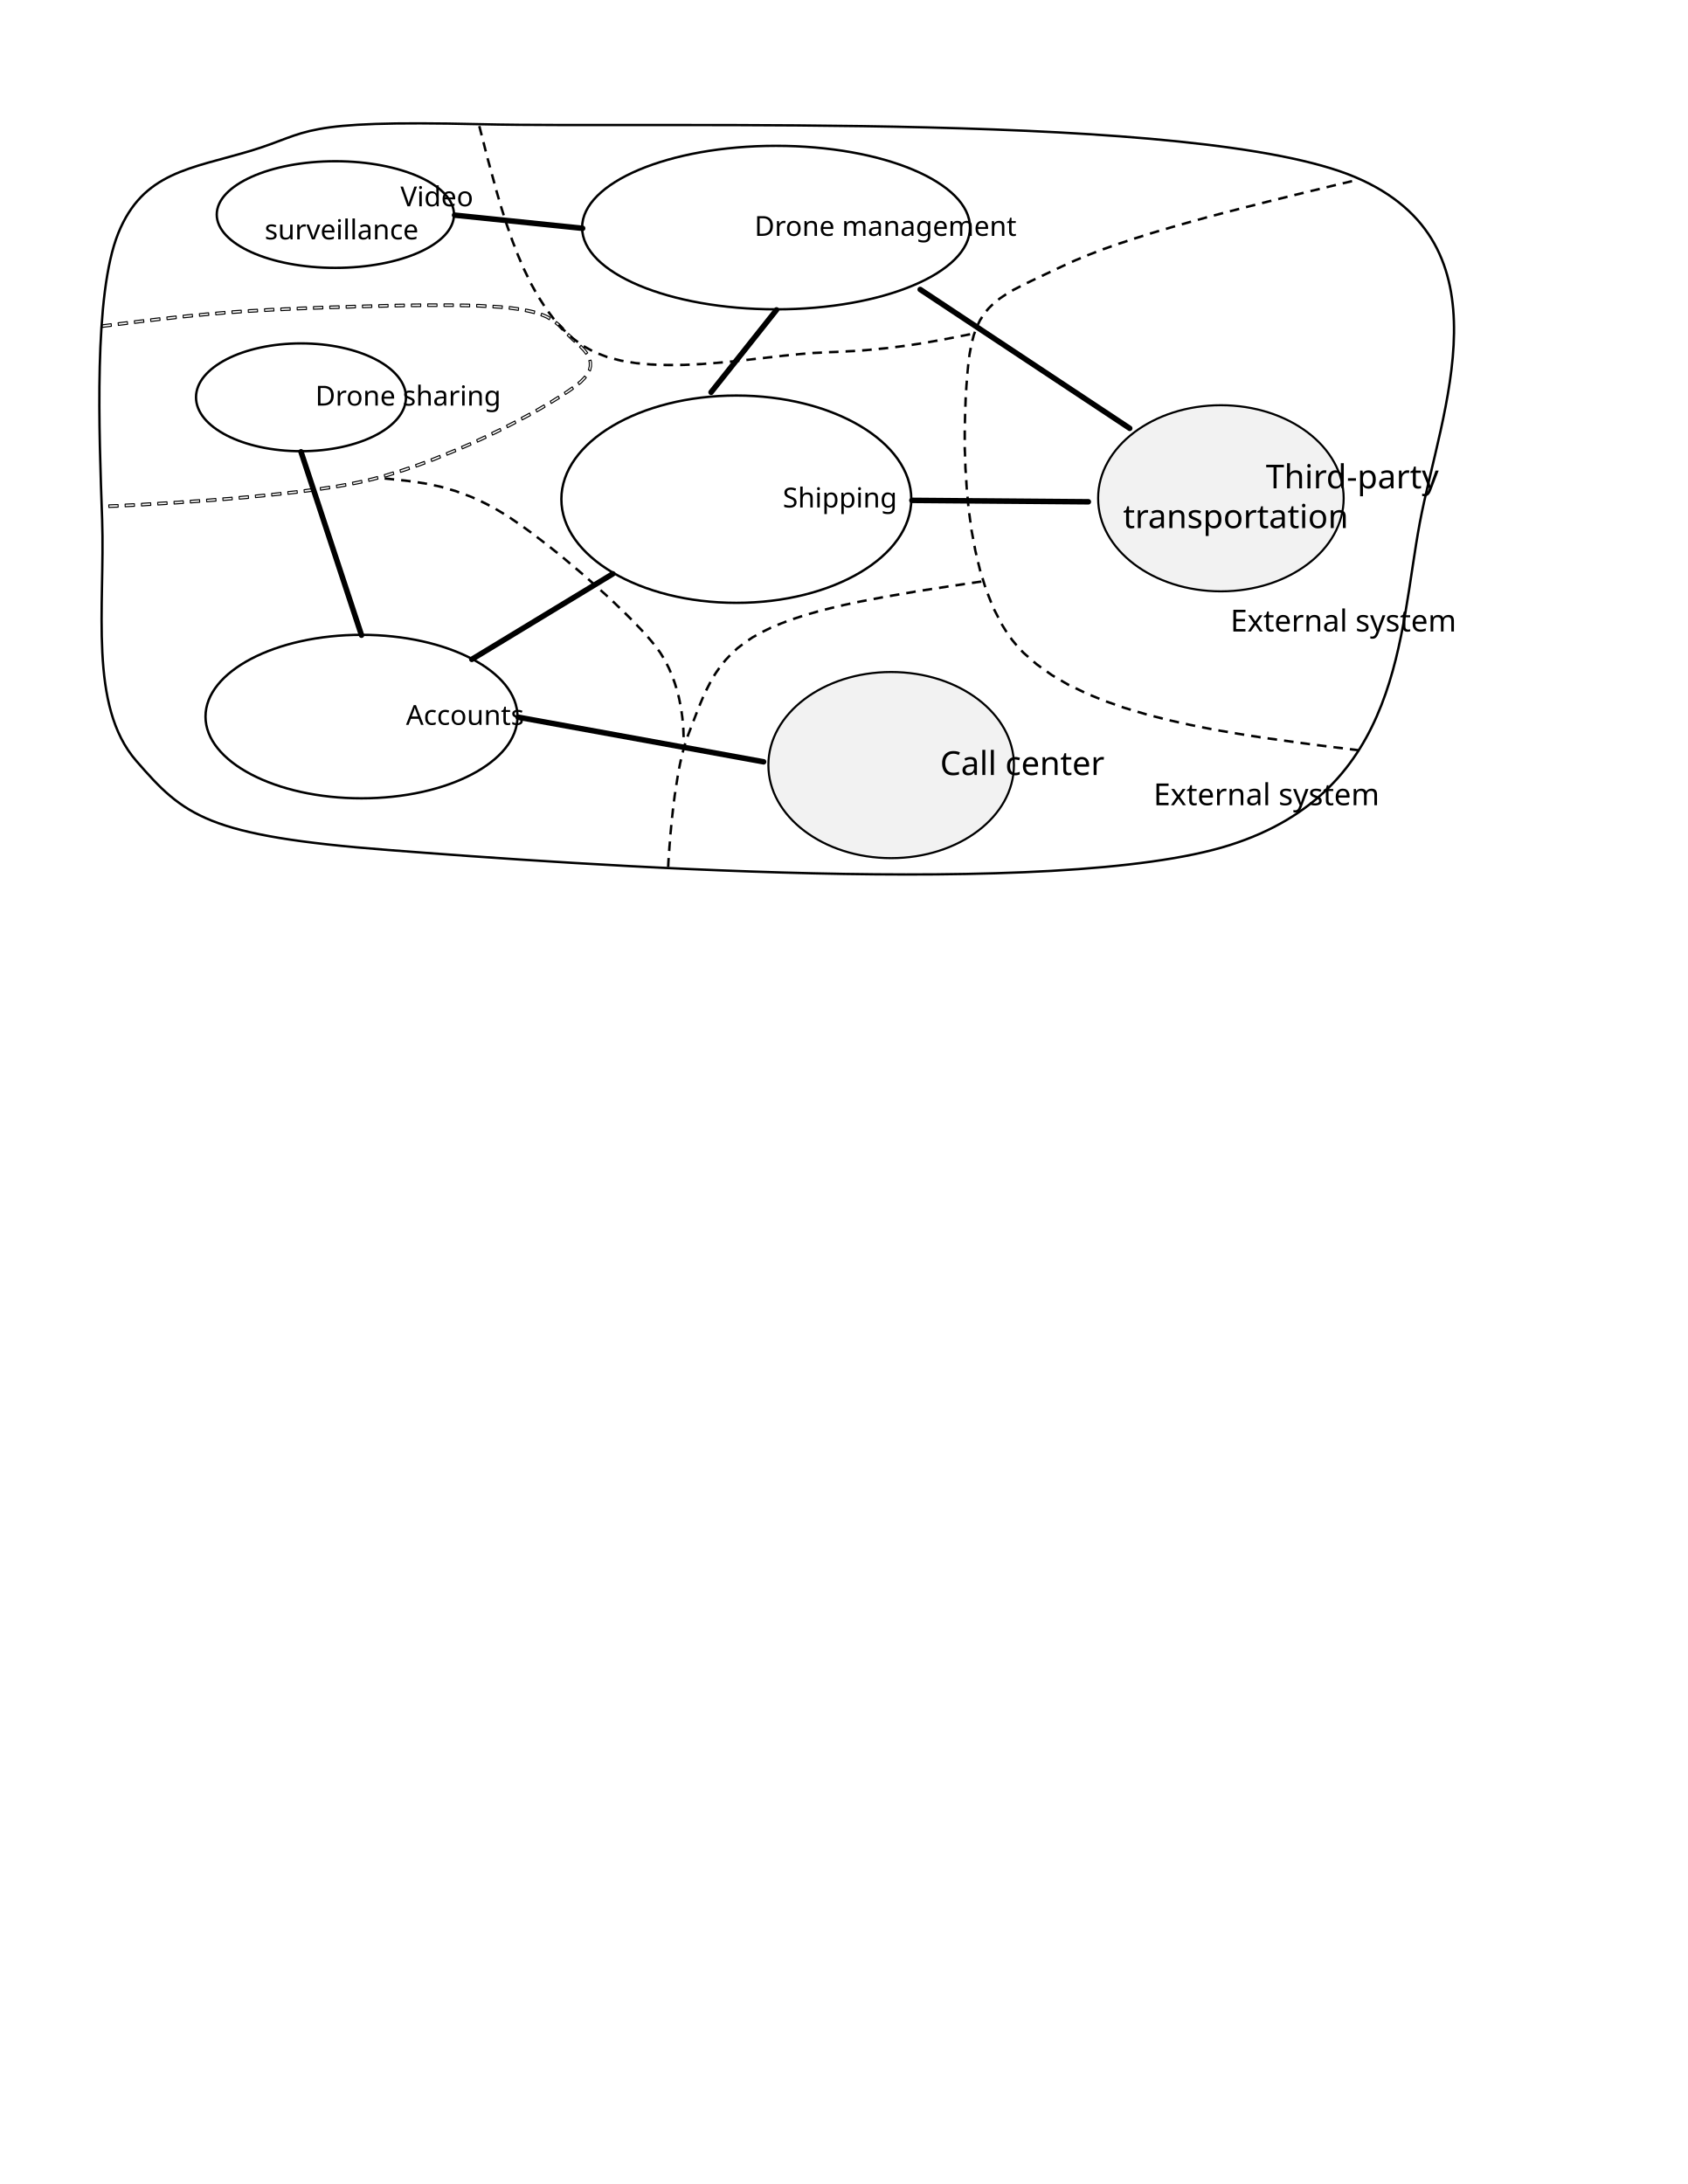
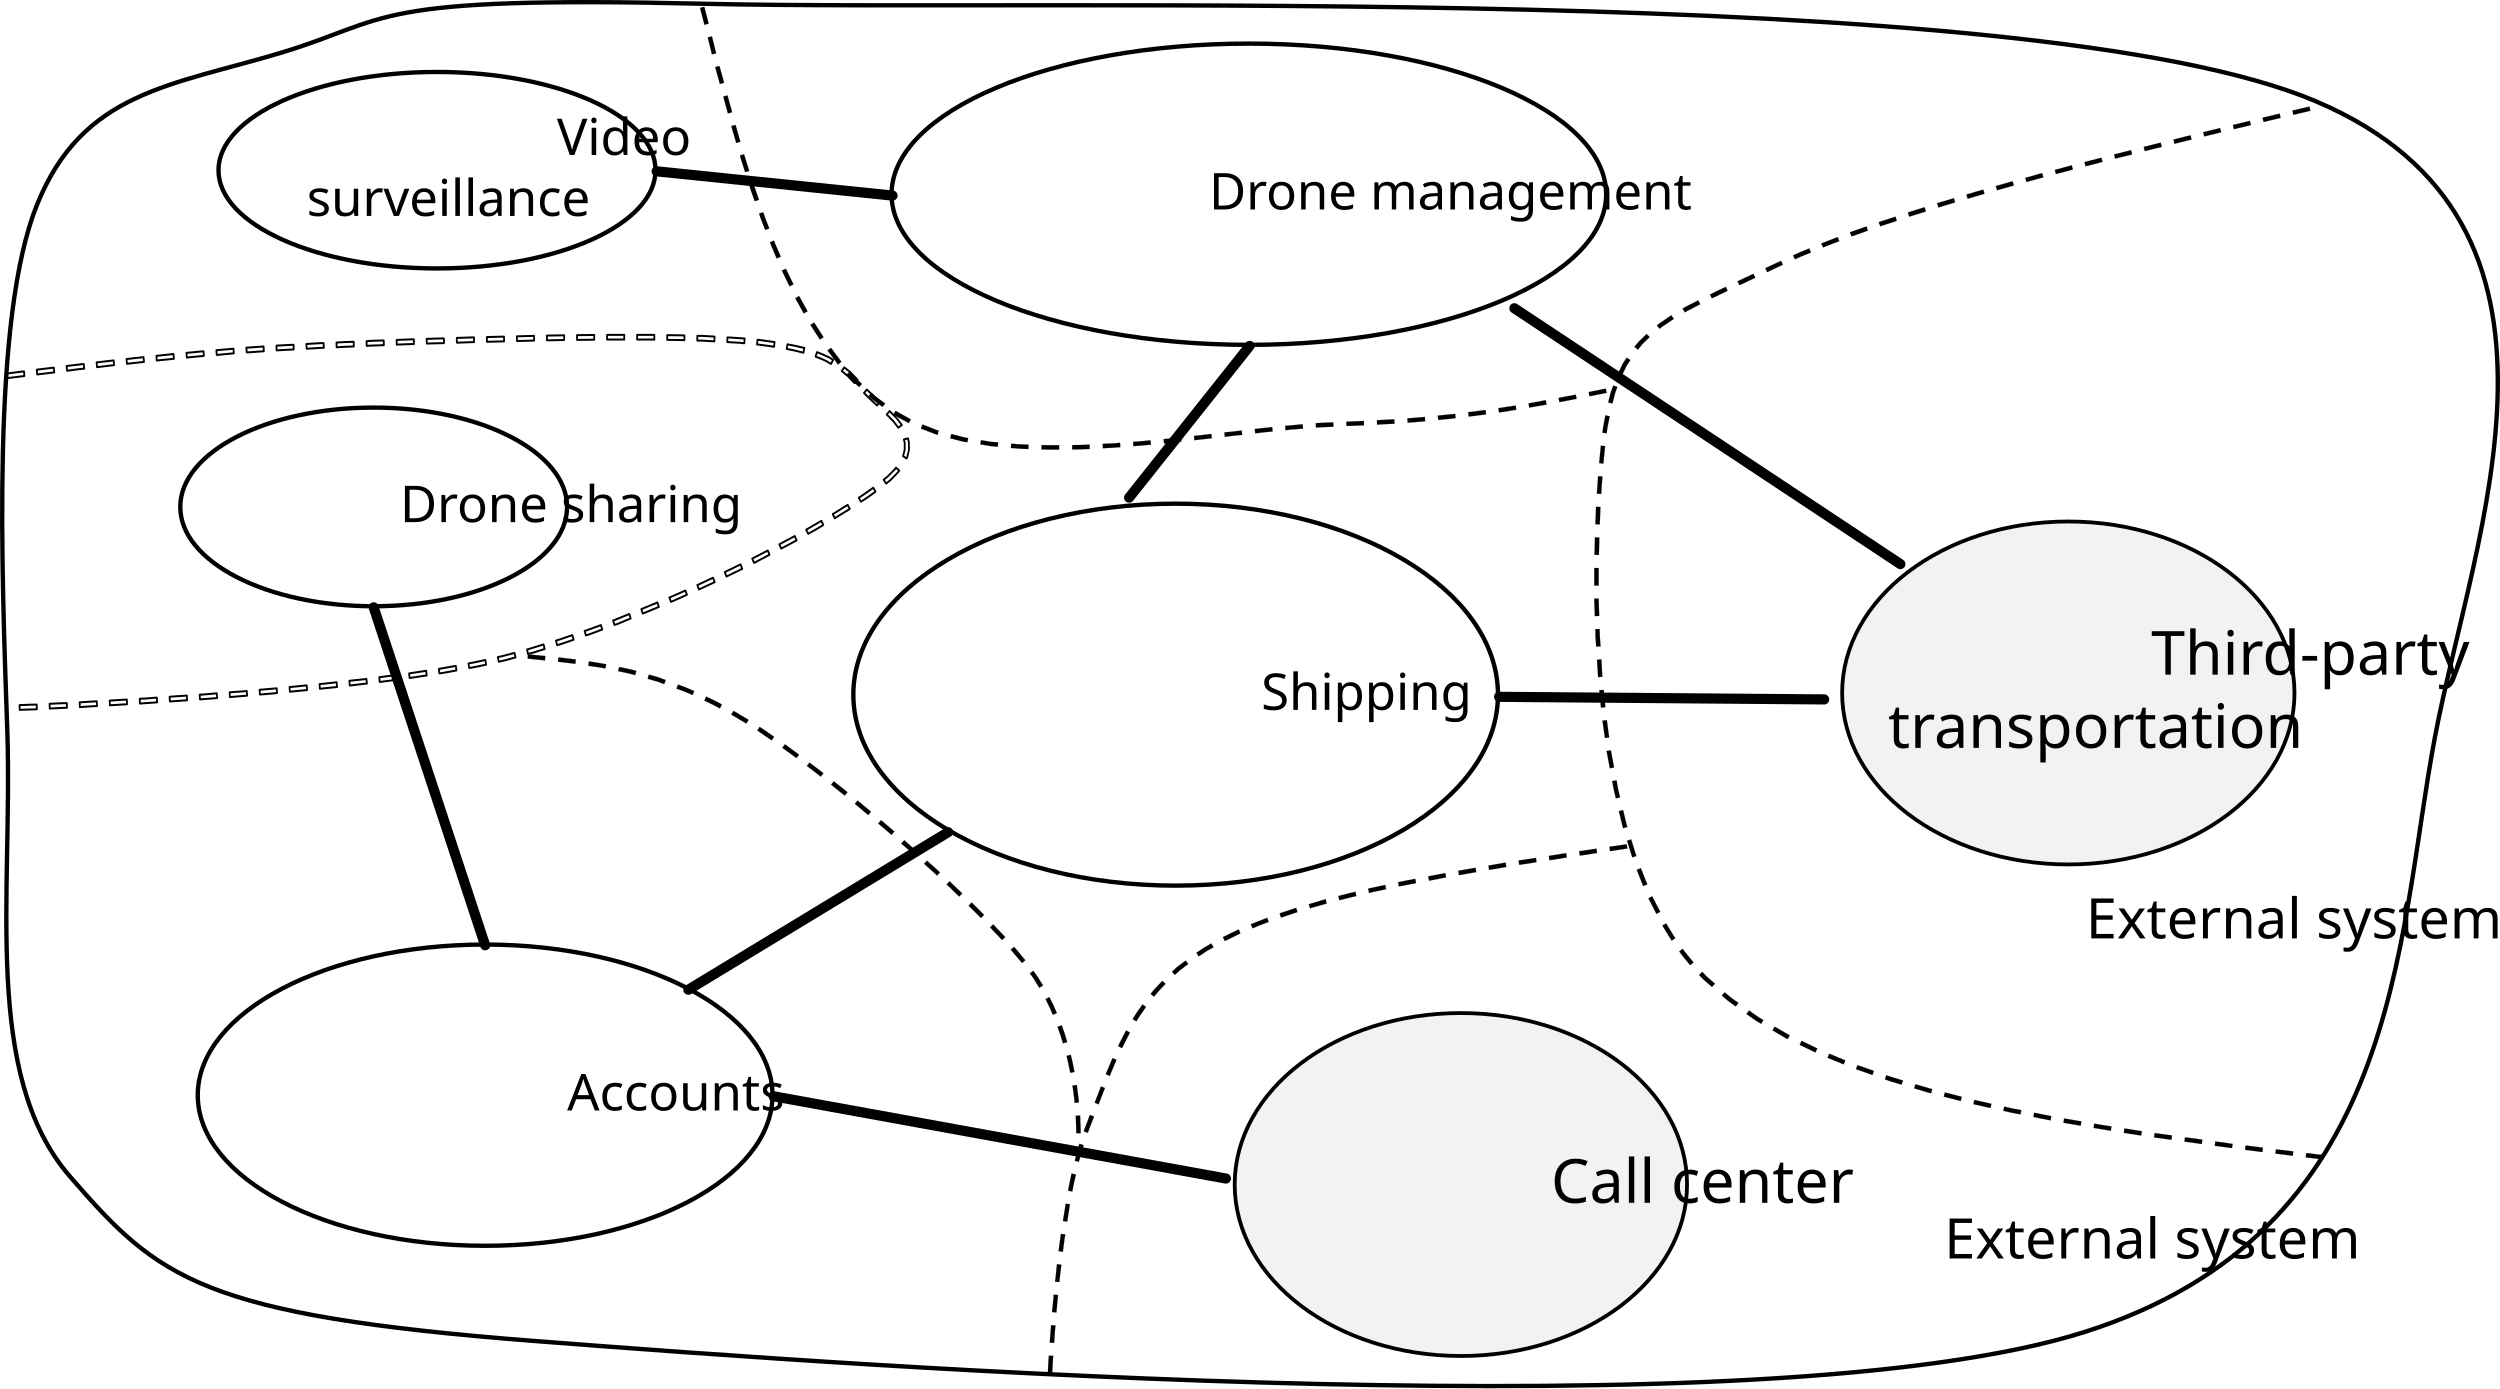
- <svg xmlns="http://www.w3.org/2000/svg" xmlns:ns1="http://schemas.microsoft.com/visio/2003/SVGExtensions/" width="8.5in" height="11in" viewBox="0 0 612 792" xml:space="preserve" color-interpolation-filters="sRGB" class="st10" version="1.1" id="svg219">
+ <svg xmlns="http://www.w3.org/2000/svg" xmlns:ns1="http://schemas.microsoft.com/visio/2003/SVGExtensions/" width="6.834in" height="3.795in" viewBox="0 0 492.056 273.248" xml:space="preserve" class="st10" version="1.1" id="svg219" style="font-size:12px;overflow:visible;color-interpolation-filters:sRGB;fill:none;fill-rule:evenodd;stroke-linecap:square;stroke-miterlimit:3">
  <defs id="defs223" />
  <ns1:documentProperties ns1:langID="1033" ns1:viewMarkup="false">
    <ns1:userDefs>
      <ns1:ud ns1:nameU="msvNoAutoConnect" ns1:val="VT0(1):26" />
    </ns1:userDefs>
  </ns1:documentProperties>
  <style type="text/css" id="style2">
		.st1 {fill:none;stroke:none;stroke-linecap:round;stroke-linejoin:round;stroke-width:0.75}
		.st2 {stroke:#000000;stroke-linecap:round;stroke-linejoin:round;stroke-width:0.86}
		.st3 {fill:#000000;font-family:Segoe UI;font-size:0.833em}
		.st4 {font-size:1em}
		.st5 {stroke:#000000;stroke-linecap:round;stroke-linejoin:round;stroke-width:2}
		.st6 {fill:none;stroke:#000000;stroke-linecap:round;stroke-linejoin:round;stroke-width:0.027}
		.st7 {fill:#f2f2f2;stroke:#000000;stroke-linecap:round;stroke-linejoin:round;stroke-width:0.75}
		.st8 {fill:#000000;font-family:Calibri;font-size:1em}
		.st9 {fill:#000000;font-family:Segoe UI;font-size:0.917em}
		.st10 {fill:none;fill-rule:evenodd;font-size:12px;overflow:visible;stroke-linecap:square;stroke-miterlimit:3}
	</style>
-   <g transform="translate(74.51512,-502.4975)" ns1:groupContext="shape" ns1:mID="3" id="shape3-1">
+   <g transform="translate(38.92012,-546.7987)" ns1:groupContext="shape" ns1:mID="3" id="shape3-1">
    <path style="fill:none;stroke:none;stroke-width:0.75;stroke-linecap:round;stroke-linejoin:round" id="path8" class="st1" d="M 0,762.36 C 0,746 25.32,732.71 56.56,732.71 c 31.24,0 56.56,13.29 56.56,29.65 C 113.12,778.74 87.8,792 56.56,792 25.32,792 0,778.74 0,762.36 Z" />
  </g>
-   <g transform="translate(74.51512,-502.4975)" ns1:groupContext="shape" ns1:mID="4" id="shape4-3">
+   <g transform="translate(38.92012,-546.7987)" ns1:groupContext="shape" ns1:mID="4" id="shape4-3">
    <ns1:textBlock ns1:margins="rect(4,4,4,4)" />
    <ns1:textRect height="59.287" width="113.13" cy="762.356" cx="56.56" />
    <path style="stroke:#000000;stroke-width:0.86;stroke-linecap:round;stroke-linejoin:round" id="path15" class="st2" d="M 0,762.36 C 0,746 25.32,732.71 56.56,732.71 c 31.24,0 56.56,13.29 56.56,29.65 C 113.12,778.74 87.8,792 56.56,792 25.32,792 0,778.74 0,762.36" />
    <text style="font-size:10px;font-family:'Segoe UI';fill:#000000" id="text17" ns1:langID="1033" class="st3" y="765.36" x="36.31">
      <ns1:paragraph ns1:horizAlign="1" />
      <ns1:tabList />Accounts</text>
  </g>
-   <g transform="translate(211.0695,-679.827)" ns1:groupContext="shape" ns1:mID="6" id="shape6-7">
+   <g transform="translate(175.4745,-724.1282)" ns1:groupContext="shape" ns1:mID="6" id="shape6-7">
    <path style="fill:none;stroke:none;stroke-width:0.75;stroke-linecap:round;stroke-linejoin:round" id="path22" class="st1" d="M 0,762.36 C 0,746 31.51,732.71 70.32,732.71 c 38.85,0 70.33,13.29 70.33,29.65 0,16.38 -31.48,29.64 -70.33,29.64 C 31.51,792 0,778.74 0,762.36 Z" />
  </g>
-   <g transform="translate(211.0695,-679.827)" ns1:groupContext="shape" ns1:mID="7" id="shape7-9">
+   <g transform="translate(175.4745,-724.1282)" ns1:groupContext="shape" ns1:mID="7" id="shape7-9">
    <ns1:textBlock ns1:margins="rect(4,4,4,4)" />
    <ns1:textRect height="59.287" width="140.65" cy="762.356" cx="70.324" />
    <path style="stroke:#000000;stroke-width:0.86;stroke-linecap:round;stroke-linejoin:round" id="path29" class="st2" d="M 0,762.36 C 0,746 31.51,732.71 70.32,732.71 c 38.85,0 70.33,13.29 70.33,29.65 0,16.38 -31.48,29.64 -70.33,29.64 C 31.51,792 0,778.74 0,762.36" />
    <text style="font-size:10px;font-family:'Segoe UI';fill:#000000" id="text31" ns1:langID="1033" class="st3" y="765.36" x="26.11">
      <ns1:paragraph ns1:horizAlign="1" />
      <ns1:tabList />Drone management</text>
  </g>
-   <g transform="translate(394.0895,-573.3845)" ns1:groupContext="shape" ns1:mID="9" id="shape9-13">
+   <g transform="translate(358.4945,-617.6857)" ns1:groupContext="shape" ns1:mID="9" id="shape9-13">
    <path style="fill:none;stroke:none;stroke-width:0.75;stroke-linecap:round;stroke-linejoin:round" id="path36" class="st1" d="m 0,754.84 c 0,-20.52 23.12,-37.16 51.61,-37.16 28.53,0 51.62,16.64 51.62,37.16 C 103.23,775.38 80.14,792 51.61,792 23.12,792 0,775.38 0,754.84 Z" />
  </g>
-   <g transform="translate(276.6685,-484.0245)" ns1:groupContext="shape" ns1:mID="15" id="shape15-15">
+   <g transform="translate(241.0735,-528.3257)" ns1:groupContext="shape" ns1:mID="15" id="shape15-15">
    <path style="fill:none;stroke:none;stroke-width:0.75;stroke-linecap:round;stroke-linejoin:round" id="path41" class="st1" d="m 0,759.99 c 0,-17.66 26.29,-32 58.71,-32 32.45,0 58.71,14.34 58.71,32 0,17.7 -26.26,32.01 -58.71,32.01 C 26.29,792 0,777.69 0,759.99 Z" />
  </g>
-   <g transform="translate(78.59392,-694.864)" ns1:groupContext="shape" ns1:mID="18" id="shape18-17">
+   <g transform="translate(42.99892,-739.1652)" ns1:groupContext="shape" ns1:mID="18" id="shape18-17">
    <path style="fill:none;stroke:none;stroke-width:0.75;stroke-linecap:round;stroke-linejoin:round" id="path46" class="st1" d="m 0,772.67 c 0,-10.66 19.27,-19.34 43.01,-19.34 23.77,0 43.01,8.68 43.01,19.34 C 86.02,783.35 66.78,792 43.01,792 19.27,792 0,783.35 0,772.67 Z" />
  </g>
-   <g transform="translate(78.59392,-694.864)" ns1:groupContext="shape" ns1:mID="19" id="shape19-19">
+   <g transform="translate(42.99892,-739.1652)" ns1:groupContext="shape" ns1:mID="19" id="shape19-19">
    <ns1:textBlock ns1:margins="rect(4,4,4,4)" />
    <ns1:textRect height="38.666" width="86.03" cy="772.667" cx="43.011" />
    <path style="stroke:#000000;stroke-width:0.86;stroke-linecap:round;stroke-linejoin:round" id="path53" class="st2" d="m 0,772.67 c 0,-10.66 19.27,-19.34 43.01,-19.34 23.77,0 43.01,8.68 43.01,19.34 C 86.02,783.35 66.78,792 43.01,792 19.27,792 0,783.35 0,772.67" />
    <text style="font-size:10px;font-family:'Segoe UI';fill:#000000" id="text57" ns1:langID="1033" class="st3" y="769.67" x="30.21">
      <ns1:paragraph ns1:horizAlign="1" />
      <ns1:tabList />Video <tspan style="font-size:10px" id="tspan55" class="st4" dy="1.2em" x="17.38">surveillance</tspan>
    </text>
  </g>
-   <g transform="translate(71.07422,-628.3755)" ns1:groupContext="shape" ns1:mID="22" id="shape22-24">
+   <g transform="translate(35.47922,-672.6767)" ns1:groupContext="shape" ns1:mID="22" id="shape22-24">
    <path style="fill:none;stroke:none;stroke-width:0.75;stroke-linecap:round;stroke-linejoin:round" id="path62" class="st1" d="m 0,772.45 c 0,-10.79 17.04,-19.55 38.07,-19.55 21.04,0 38.06,8.76 38.06,19.55 C 76.13,783.27 59.11,792 38.07,792 17.04,792 0,783.27 0,772.45 Z" />
  </g>
-   <g transform="translate(71.07422,-628.3755)" ns1:groupContext="shape" ns1:mID="23" id="shape23-26">
+   <g transform="translate(35.47922,-672.6767)" ns1:groupContext="shape" ns1:mID="23" id="shape23-26">
    <ns1:textBlock ns1:margins="rect(4,4,4,4)" />
    <ns1:textRect height="39.095" width="76.14" cy="772.452" cx="38.065" />
    <path style="stroke:#000000;stroke-width:0.86;stroke-linecap:round;stroke-linejoin:round" id="path69" class="st2" d="m 0,772.45 c 0,-10.79 17.04,-19.55 38.07,-19.55 21.04,0 38.06,8.76 38.06,19.55 C 76.13,783.27 59.11,792 38.07,792 17.04,792 0,783.27 0,772.45" />
    <text style="font-size:10px;font-family:'Segoe UI';fill:#000000" id="text71" ns1:langID="1033" class="st3" y="775.45" x="6.86">
      <ns1:paragraph ns1:horizAlign="1" />
      <ns1:tabList />Drone sharing</text>
  </g>
-   <g transform="translate(257.8325,-649.754)" ns1:groupContext="shape" ns1:mID="26" id="shape26-30">
+   <g transform="translate(222.2375,-694.0552)" ns1:groupContext="shape" ns1:mID="26" id="shape26-30">
    <path style="stroke:#000000;stroke-width:2;stroke-linecap:round;stroke-linejoin:round" id="path76" class="st5" d="M 0,792 23.72,762.14" />
  </g>
-   <g transform="translate(330.6485,-610.0365)" ns1:groupContext="shape" ns1:mID="29" id="shape29-33">
+   <g transform="translate(295.0535,-654.3377)" ns1:groupContext="shape" ns1:mID="29" id="shape29-33">
    <path style="stroke:#000000;stroke-width:2;stroke-linecap:round;stroke-linejoin:round" id="path81" class="st5" d="M 63.98,792 0,791.49" />
  </g>
-   <g transform="translate(333.6585,-636.6725)" ns1:groupContext="shape" ns1:mID="30" id="shape30-36">
+   <g transform="translate(298.0635,-680.9737)" ns1:groupContext="shape" ns1:mID="30" id="shape30-36">
    <path style="stroke:#000000;stroke-width:2;stroke-linecap:round;stroke-linejoin:round" id="path86" class="st5" d="M 0,741.65 75.97,792" />
  </g>
-   <g transform="translate(171.0755,-552.8975)" ns1:groupContext="shape" ns1:mID="38" id="shape38-39">
+   <g transform="translate(135.4805,-597.1987)" ns1:groupContext="shape" ns1:mID="38" id="shape38-39">
    <path style="stroke:#000000;stroke-width:2;stroke-linecap:round;stroke-linejoin:round" id="path91" class="st5" d="M 51.13,760.99 0,792" />
  </g>
-   <g transform="translate(187.8505,-515.7355)" ns1:groupContext="shape" ns1:mID="39" id="shape39-42">
+   <g transform="translate(152.2555,-560.0367)" ns1:groupContext="shape" ns1:mID="39" id="shape39-42">
    <path style="stroke:#000000;stroke-width:2;stroke-linecap:round;stroke-linejoin:round" id="path96" class="st5" d="M 0,775.81 89.03,792" />
  </g>
-   <g transform="translate(109.1393,-561.6505)" ns1:groupContext="shape" ns1:mID="40" id="shape40-45">
+   <g transform="translate(73.54432,-605.9517)" ns1:groupContext="shape" ns1:mID="40" id="shape40-45">
    <path style="stroke:#000000;stroke-width:2;stroke-linecap:round;stroke-linejoin:round" id="path101" class="st5" d="M 0,725.49 21.94,792" />
  </g>
-   <g transform="translate(164.8315,-709.202)" ns1:groupContext="shape" ns1:mID="41" id="shape41-48">
+   <g transform="translate(129.2365,-753.5032)" ns1:groupContext="shape" ns1:mID="41" id="shape41-48">
    <path style="stroke:#000000;stroke-width:2;stroke-linecap:round;stroke-linejoin:round" id="path106" class="st5" d="M 0,787.22 46.43,792" />
  </g>
-   <g transform="translate(203.5495,-573.3845)" ns1:groupContext="shape" ns1:mID="42" id="shape42-51">
+   <g transform="translate(167.9545,-617.6857)" ns1:groupContext="shape" ns1:mID="42" id="shape42-51">
    <path style="fill:none;stroke:none;stroke-width:0.75;stroke-linecap:round;stroke-linejoin:round" id="path111" class="st1" d="m 0,754.41 c 0,-20.76 28.41,-37.59 63.44,-37.59 35.06,0 63.44,16.83 63.44,37.59 C 126.88,775.19 98.5,792 63.44,792 28.41,792 0,775.19 0,754.41 Z" />
  </g>
-   <g transform="translate(203.5495,-573.3845)" ns1:groupContext="shape" ns1:mID="43" id="shape43-53">
+   <g transform="translate(167.9545,-617.6857)" ns1:groupContext="shape" ns1:mID="43" id="shape43-53">
    <ns1:textBlock ns1:margins="rect(4,4,4,4)" />
    <ns1:textRect height="75.183" width="126.89" cy="754.409" cx="63.442" />
    <path style="stroke:#000000;stroke-width:0.86;stroke-linecap:round;stroke-linejoin:round" id="path118" class="st2" d="m 0,754.41 c 0,-20.76 28.41,-37.59 63.44,-37.59 35.06,0 63.44,16.83 63.44,37.59 C 126.88,775.19 98.5,792 63.44,792 28.41,792 0,775.19 0,754.41" />
    <text style="font-size:10px;font-family:'Segoe UI';fill:#000000" id="text120" ns1:langID="1033" class="st3" y="757.41" x="43.88">
      <ns1:paragraph ns1:horizAlign="1" />
      <ns1:tabList />Shipping</text>
  </g>
-   <g transform="translate(349.3855,-519.4675)" ns1:groupContext="shape" ns1:mID="45" id="shape45-57" style="fill:#000000;fill-opacity:1;stroke:#000000;stroke-opacity:1">
+   <g transform="translate(313.7905,-563.7687)" ns1:groupContext="shape" ns1:mID="45" id="shape45-57" style="fill:#000000;fill-opacity:1;stroke:#000000;stroke-opacity:1">
    <path style="fill:#000000;fill-opacity:1;stroke:#000000;stroke-width:0.027;stroke-linecap:round;stroke-linejoin:round;stroke-opacity:1" id="path125" class="st6" d="m 140.94,585.57 -3.33,0.8 -0.22,-0.83 3.36,-0.8 z m -5.86,1.4 -3.33,0.8 -0.22,-0.83 3.36,-0.81 z m -5.83,1.42 -3.36,0.8 -0.19,-0.83 3.33,-0.8 z m -5.86,1.42 -3.33,0.81 -0.22,-0.84 3.33,-0.8 z m -5.83,1.42 -3.36,0.84 -0.19,-0.84 3.33,-0.83 z m -5.86,1.45 -1.13,0.27 v 0 l -2.21,0.57 -0.21,-0.84 2.23,-0.56 1.1,-0.27 z m -5.84,1.48 -3.33,0.83 -0.22,-0.83 3.34,-0.83 z m -5.83,1.48 -3.33,0.86 -0.22,-0.83 3.33,-0.86 z m -5.83,1.5 -3.34,0.89 -0.21,-0.83 3.33,-0.89 z m -5.81,1.53 -3.33,0.92 -0.22,-0.81 3.31,-0.94 z m -5.81,1.61 -0.67,0.19 v 0 l -2.63,0.75 -0.25,-0.83 2.64,-0.75 0.67,-0.19 z m -5.78,1.64 -1.61,0.46 v 0 l -1.69,0.51 -0.25,-0.83 1.7,-0.51 1.61,-0.46 z m -5.78,1.69 -2.34,0.7 v 0 l -0.94,0.3 -0.27,-0.84 0.97,-0.29 2.34,-0.7 z m -5.75,1.78 -2.82,0.88 v 0 l -0.46,0.14 -0.27,-0.81 0.49,-0.16 2.79,-0.89 z m -5.73,1.85 -3.03,0.99 h 0.02 l -0.24,0.08 -0.29,-0.8 0.24,-0.11 3.04,-0.99 z m -5.7,1.93 -2.95,1.05 v -0.03 l -0.27,0.11 -0.3,-0.81 0.27,-0.1 2.99,-1.05 z m -5.61,2.07 -2.64,0.99 h 0.03 l -0.59,0.24 -0.35,-0.77 0.62,-0.25 2.6,-1.02 z m -5.59,2.23 -1.97,0.8 v 0 l -1.18,0.54 -0.35,-0.78 1.18,-0.54 1.99,-0.83 z m -5.52,2.41 -0.99,0.46 v 0 l -2.1,0.99 -0.37,-0.77 2.12,-1 0.99,-0.45 z m -5.43,2.55 -3.11,1.48 -0.38,-0.78 3.12,-1.47 z m -5.45,2.58 -1.7,0.81 h 0.03 l -1.42,0.67 -0.38,-0.75 1.4,-0.7 1.72,-0.81 z m -5.38,2.63 -2.47,1.29 0.02,-0.02 -0.59,0.34 -0.43,-0.75 0.59,-0.35 2.48,-1.26 z m -5.21,2.9 -2.29,1.53 0.03,-0.02 -0.54,0.43 -0.54,-0.67 0.57,-0.43 2.28,-1.56 z m -4.76,3.57 -1.48,1.45 0.03,-0.02 -0.86,1.05 -0.68,-0.57 0.89,-1.05 1.51,-1.47 z m -3.79,4.52 -0.76,1.18 0.03,-0.06 -0.89,1.83 -0.78,-0.35 0.89,-1.85 0.78,-1.21 z m -2.56,5.31 -0.45,1.21 0.02,-0.05 -0.53,2.09 -0.84,-0.21 0.54,-2.1 0.46,-1.23 z m -1.5,5.75 -0.46,2.31 v -0.03 l -0.13,1.07 -0.84,-0.1 0.14,-1.08 0.43,-2.33 z m -0.89,5.91 -0.08,0.51 v 0 l -0.22,2.28 v 0 l -0.05,0.62 -0.83,-0.08 0.05,-0.62 0.22,-2.28 0.05,-0.54 z m -0.54,5.96 -0.16,1.96 v 0 l -0.08,1.47 -0.86,-0.05 0.11,-1.5 0.13,-1.94 z m -0.4,6.01 -0.13,3.41 -0.86,-0.03 0.13,-3.43 z m -0.22,5.99 -0.08,3.44 -0.86,-0.03 0.08,-3.44 z m -0.13,6.01 v 3.44 H 0 v -3.44 z m 0,6.02 v 0.29 0 L 0.97,685 0.11,685.03 0,681.91 v -0.32 z m 0.19,5.99 0.05,1.58 v -0.03 l 0.14,1.86 -0.86,0.05 -0.14,-1.85 -0.02,-1.59 z m 0.35,5.98 0.16,3.04 v 0 l 0.05,0.37 -0.86,0.08 -0.02,-0.37 -0.19,-3.06 z m 0.45,5.99 0.33,3.41 -0.86,0.08 -0.33,-3.41 z m 0.62,5.96 0.46,3.41 -0.83,0.11 -0.49,-3.41 z m 0.81,5.96 0.03,0.25 v 0 l 0.59,3.11 -0.84,0.16 -0.59,-3.14 -0.05,-0.27 z m 1.1,5.88 0.32,1.83 v -0.03 l 0.38,1.56 -0.83,0.19 -0.38,-1.56 -0.35,-1.82 z m 1.29,5.86 0.78,3.19 v -0.02 l 0.06,0.16 -0.84,0.24 -0.05,-0.16 -0.78,-3.2 z m 1.59,5.77 1.02,3.28 -0.81,0.26 -1.02,-3.27 z m 1.91,5.67 1.26,3.19 -0.81,0.32 -1.26,-3.19 z m 2.23,5.53 1.58,3.06 -0.75,0.4 -1.58,-3.06 z m 2.77,5.34 0.19,0.35 -0.03,-0.03 1.61,2.61 -0.72,0.45 -1.62,-2.63 -0.19,-0.35 z m 3.25,5 0.51,0.75 v -0.03 l 1.61,1.96 -0.67,0.54 -1.61,-1.96 -0.54,-0.75 z m 3.84,4.53 0.86,0.92 -0.02,-0.03 1.64,1.45 -0.57,0.64 -1.66,-1.45 -0.89,-0.91 z m 4.41,4.03 1.21,1.02 -0.02,-0.03 1.5,1.1 -0.51,0.7 -1.51,-1.1 -1.23,-1.04 z m 4.79,3.57 1.74,1.24 h -0.02 l 1.1,0.64 -0.43,0.75 -1.13,-0.67 -1.77,-1.26 z m 5.05,3.2 2.56,1.47 -0.06,-0.02 0.46,0.21 -0.38,0.78 -0.46,-0.21 -2.55,-1.51 z m 5.3,2.79 3.09,1.5 -0.38,0.78 -3.09,-1.5 z m 5.43,2.52 3.17,1.32 -0.32,0.78 -3.18,-1.29 z m 5.56,2.26 3.25,1.13 -0.29,0.8 -3.25,-1.13 z m 5.67,1.99 0.97,0.32 h -0.03 l 2.34,0.7 -0.27,0.83 -2.31,-0.7 -0.96,-0.35 z m 5.76,1.77 2.82,0.83 h -0.03 l 0.49,0.11 -0.22,0.83 -0.48,-0.11 -2.85,-0.86 z m 5.78,1.61 3.33,0.86 -0.22,0.83 -3.33,-0.86 z m 5.8,1.48 3.36,0.75 -0.18,0.83 -3.37,-0.75 z m 5.89,1.31 1.56,0.35 v 0 l 1.8,0.35 -0.19,0.83 -1.8,-0.35 -1.56,-0.35 z m 5.89,1.21 3.36,0.67 -0.16,0.83 -3.36,-0.67 z m 5.88,1.13 3.42,0.56 -0.16,0.86 -3.39,-0.59 z m 5.95,0.99 1.12,0.22 v 0 l 2.26,0.35 -0.13,0.85 -2.26,-0.37 -1.13,-0.19 z m 5.94,0.97 3.41,0.53 -0.13,0.86 -3.42,-0.53 z m 5.94,0.91 3.41,0.46 -0.11,0.86 -3.41,-0.46 z m 5.97,0.83 3.41,0.46 -0.11,0.86 -3.41,-0.48 z m 5.96,0.81 3.42,0.48 -0.14,0.83 -3.38,-0.45 z m 5.97,0.8 3.41,0.43 -0.1,0.86 -3.42,-0.43 z m 5.97,0.76 3.41,0.4 -0.1,0.86 -3.42,-0.43 z m 5.97,0.72 3.41,0.43 -0.08,0.86 -3.44,-0.43 z" />
  </g>
-   <g transform="translate(173.3805,-659.206)" ns1:groupContext="shape" ns1:mID="46" id="shape46-59" style="fill:#000000;fill-opacity:1;stroke:#000000;stroke-opacity:1">
+   <g transform="translate(137.7855,-703.5072)" ns1:groupContext="shape" ns1:mID="46" id="shape46-59" style="fill:#000000;fill-opacity:1;stroke:#000000;stroke-opacity:1">
    <path style="fill:#000000;fill-opacity:1;stroke:#000000;stroke-width:0.027;stroke-linecap:round;stroke-linejoin:round;stroke-opacity:1" id="path130" class="st6" d="m 178.44,780.83 -3.38,0.67 -0.16,-0.83 3.36,-0.67 z m -5.91,1.18 -3.39,0.65 -0.16,-0.84 3.39,-0.64 z m -5.91,1.13 -3.42,0.59 -0.13,-0.83 3.38,-0.62 z m -5.97,1.02 -3.39,0.54 -0.13,-0.86 3.41,-0.51 z m -5.94,0.91 -3.42,0.43 -0.1,-0.86 3.41,-0.43 z m -6,0.75 -3.41,0.35 -0.11,-0.86 3.44,-0.34 z m -5.99,0.59 -0.92,0.09 -2.52,0.21 -0.06,-0.86 2.5,-0.19 v 0 l 0.92,-0.1 z m -6.02,0.49 -2.59,0.13 -0.86,0.06 -0.02,-0.86 0.86,-0.06 h -0.03 l 2.58,-0.13 z m -6.03,0.32 -0.64,0.03 -2.8,0.1 -0.02,-0.85 2.79,-0.11 v 0 l 0.65,-0.03 z m -5.99,0.27 -3.44,0.16 -0.06,-0.86 3.45,-0.16 z m -6,0.37 -2.55,0.22 v 0 l -0.89,0.11 -0.08,-0.86 0.89,-0.08 2.55,-0.24 z m -5.99,0.57 -1.94,0.19 v 0 l -1.47,0.18 -0.11,-0.85 1.5,-0.17 1.94,-0.21 z m -5.99,0.67 -1.59,0.16 -1.83,0.22 -0.08,-0.86 1.83,-0.19 1.58,-0.19 z m -5.97,0.67 -1.48,0.16 -1.94,0.22 -0.1,-0.84 1.96,-0.21 1.45,-0.19 z m -6,0.67 -1.5,0.16 -1.91,0.19 -0.08,-0.86 1.91,-0.16 v 0 l 1.5,-0.19 z m -5.99,0.59 -1.64,0.14 -1.8,0.16 -0.06,-0.86 1.78,-0.13 v 0 l 1.64,-0.17 z m -6.02,0.49 -1.78,0.13 -1.66,0.08 -0.03,-0.86 1.67,-0.08 -0.03,0.03 1.77,-0.16 z m -6.03,0.35 -1.88,0.08 -1.56,0.02 v -0.86 l 1.54,-0.02 v 0 l 1.88,-0.08 z M 70.67,792 h -1.93 l -1.53,-0.03 0.02,-0.86 1.53,0.03 h -0.02 1.93 z m -6.05,-0.11 -1.77,-0.08 -1.67,-0.13 0.06,-0.86 1.69,0.16 -0.03,-0.03 1.75,0.08 z m -6.02,-0.45 -1.45,-0.14 -1.99,-0.32 0.14,-0.83 1.99,0.32 h -0.03 l 1.42,0.11 z m -5.99,-0.89 -0.86,-0.13 -2.53,-0.65 0.24,-0.83 2.5,0.64 h -0.05 l 0.86,0.14 z m -5.86,-1.45 h -0.06 l -3.22,-1.24 0.32,-0.8 3.17,1.23 -0.02,-0.02 h 0.02 z m -5.67,-2.31 -3.01,-1.66 0.4,-0.76 3.01,1.67 z m -5.17,-3.19 -1.98,-1.45 -0.76,-0.7 0.59,-0.65 0.73,0.7 -0.03,-0.03 1.97,1.45 z m -4.62,-3.92 -0.89,-0.81 -1.5,-1.69 0.64,-0.57 1.48,1.67 -0.02,-0.03 0.88,0.81 z m -4.11,-4.44 -0.06,-0.02 -2.04,-2.74 0.7,-0.51 2.02,2.71 -0.03,-0.03 0.05,0.03 z m -3.6,-4.91 -1.86,-2.87 0.73,-0.49 1.85,2.9 z m -3.18,-5.13 -1.66,-3 0.75,-0.43 1.67,3 z m -2.79,-5.34 -1.32,-2.71 -0.19,-0.41 0.81,-0.34 0.16,0.4 v -0.03 l 1.32,2.71 z m -2.53,-5.48 -1.02,-2.41 -0.3,-0.78 0.78,-0.33 0.3,0.78 v -0.02 l 1.05,2.41 z m -2.26,-5.61 -0.88,-2.26 -0.33,-0.96 0.81,-0.27 0.35,0.94 h -0.03 l 0.89,2.25 z m -2.07,-5.67 -0.78,-2.22 -0.32,-1.02 0.83,-0.27 0.33,1.02 v -0.03 l 0.78,2.26 z m -1.88,-5.72 -0.75,-2.33 -0.27,-0.94 0.81,-0.24 0.29,0.94 v 0 l 0.73,2.33 z m -1.75,-5.74 -0.75,-2.53 -0.21,-0.8 0.83,-0.22 0.21,0.78 v 0 l 0.73,2.53 z m -1.64,-5.8 -0.91,-3.33 0.83,-0.22 0.92,3.31 z m -1.58,-5.8 -0.86,-3.12 -0.06,-0.21 0.84,-0.22 0.05,0.22 v -0.03 l 0.86,3.12 z M 2.34,714.21 1.51,710.88 2.34,710.67 3.17,714 Z M 0.86,708.39 0,705.06 l 0.83,-0.22 0.86,3.33 z" />
  </g>
-   <g transform="translate(241.8295,-477.5805)" ns1:groupContext="shape" ns1:mID="47" id="shape47-61" style="fill:#000000;fill-opacity:1;stroke:#000000;stroke-opacity:1">
+   <g transform="translate(206.2345,-521.8817)" ns1:groupContext="shape" ns1:mID="47" id="shape47-61" style="fill:#000000;fill-opacity:1;stroke:#000000;stroke-opacity:1">
    <path style="fill:#000000;fill-opacity:1;stroke:#000000;stroke-width:0.027;stroke-linecap:round;stroke-linejoin:round;stroke-opacity:1" id="path135" class="st6" d="m 114.06,688.89 -3.41,0.51 -0.11,-0.86 3.39,-0.48 z m -5.97,0.89 -3.38,0.51 -0.14,-0.86 3.42,-0.51 z m -5.94,0.88 -3.41,0.54 -0.14,-0.86 3.42,-0.54 z m -5.97,0.92 -3.38,0.53 -0.14,-0.86 3.42,-0.51 z m -5.94,0.94 -3.38,0.59 -0.14,-0.86 3.39,-0.59 z m -5.91,1.02 -3.41,0.59 -0.14,-0.86 3.39,-0.59 z m -5.94,1.04 -3.36,0.65 -0.16,-0.86 3.36,-0.64 z m -5.92,1.13 -3.3,0.62 h 0.02 l -0.08,0.03 -0.18,-0.86 h 0.08 l 3.3,-0.65 z m -5.88,1.18 -2.5,0.54 v 0 l -0.86,0.22 -0.19,-0.86 0.86,-0.19 2.5,-0.54 z m -5.86,1.35 -1.59,0.37 h 0.03 l -1.78,0.46 -0.21,-0.83 1.77,-0.46 1.59,-0.38 z m -5.84,1.47 -0.45,0.14 v 0 l -2.83,0.8 -0.24,-0.8 2.82,-0.84 0.49,-0.13 z m -5.75,1.69 -3.25,1.08 -0.27,-0.83 3.25,-1.08 z m -5.67,1.94 -1.88,0.7 h 0.02 l -1.31,0.56 -0.35,-0.81 1.34,-0.53 1.88,-0.73 z m -5.57,2.25 -0.05,0.03 v 0 l -3.01,1.48 -0.38,-0.78 3.04,-1.48 0.08,-0.03 z m -5.29,2.74 -1.37,0.75 h 0.02 l -1.56,1.05 -0.45,-0.72 1.56,-1.05 1.37,-0.78 z m -4.98,3.28 -1.74,1.34 0.02,-0.03 -0.91,0.84 -0.56,-0.62 0.91,-0.86 1.77,-1.34 z m -4.46,3.92 -1.56,1.64 h 0.03 l -0.75,0.88 -0.67,-0.53 0.75,-0.92 1.58,-1.66 z m -3.84,4.54 -1.13,1.63 v -0.02 l -0.78,1.23 -0.73,-0.45 0.78,-1.24 1.16,-1.64 z m -3.17,5.04 -1.56,3.07 -0.78,-0.41 1.58,-3.06 z m -2.64,5.37 -1.34,3.17 -0.78,-0.35 1.34,-3.16 z m -2.28,5.56 -1.24,3.2 -0.78,-0.32 1.24,-3.2 z m -2.15,5.61 -1.11,2.88 h 0.03 l -0.13,0.32 -0.81,-0.3 0.11,-0.32 1.1,-2.9 z m -2.05,5.64 -0.02,0.11 v -0.03 l -0.92,3.2 -0.8,-0.24 0.88,-3.2 0.06,-0.13 z m -1.5,5.78 -0.27,1.07 v 0 l -0.46,2.26 -0.83,-0.17 0.46,-2.28 0.24,-1.1 z m -1.19,5.85 -0.53,3.41 -0.84,-0.13 0.54,-3.41 z m -0.91,5.93 -0.16,0.92 v 0 l -0.32,2.49 -0.84,-0.1 0.33,-2.53 0.13,-0.88 z m -0.78,5.96 -0.32,2.74 v 0 l -0.06,0.67 -0.86,-0.08 0.09,-0.67 0.29,-2.76 z m -0.64,5.97 -0.06,0.48 v 0 l -0.27,2.95 -0.86,-0.08 0.3,-2.95 0.03,-0.49 z m -0.51,5.98 -0.11,1.1 -0.16,2.34 -0.86,-0.08 0.18,-2.34 0.09,-1.07 z m -0.43,5.99 -0.03,0.11 -0.11,1.69 v 0 l -0.03,0.64 -0.02,0.49 -0.03,0.27 V 791.89 792 H 0 v -0.11 l 0.05,-0.29 -0.02,0.02 0.02,-0.45 v 0 l 0.03,-0.65 0.11,-1.72 v 0.03 l 0.03,-0.13 z" />
  </g>
-   <g transform="translate(139.4355,-524.6765)" ns1:groupContext="shape" ns1:mID="48" id="shape48-63" style="fill:#000000;fill-opacity:1;stroke:#000000;stroke-opacity:1">
+   <g transform="translate(103.8405,-568.9777)" ns1:groupContext="shape" ns1:mID="48" id="shape48-63" style="fill:#000000;fill-opacity:1;stroke:#000000;stroke-opacity:1">
    <path style="fill:#000000;fill-opacity:1;stroke:#000000;stroke-width:0.027;stroke-linecap:round;stroke-linejoin:round;stroke-opacity:1" id="path140" class="st6" d="M 0.08,697.78 3.49,698.1 3.41,698.96 0,698.61 Z m 6,0.59 3.41,0.4 -0.08,0.86 -3.44,-0.4 z m 5.99,0.78 3.12,0.51 0.29,0.05 -0.18,0.84 -0.27,-0.06 h 0.02 l -3.11,-0.48 z m 5.94,1.1 2.39,0.51 1,0.27 -0.24,0.83 -0.97,-0.27 h 0.03 l -2.4,-0.51 z m 5.86,1.5 1.88,0.54 1.43,0.54 -0.3,0.8 -1.4,-0.53 0.03,0.02 -1.88,-0.53 z m 5.73,1.96 1.72,0.65 1.48,0.64 -0.33,0.78 -1.47,-0.64 h 0.02 l -1.72,-0.62 z m 5.56,2.37 1.94,0.94 1.15,0.61 -0.4,0.78 -1.16,-0.61 v 0 l -1.9,-0.94 z m 5.38,2.82 2.58,1.53 0.38,0.24 -0.46,0.72 -0.38,-0.24 v 0 l -2.58,-1.53 z m 5.13,3.14 0.65,0.43 2.2,1.53 -0.48,0.7 -2.21,-1.51 h 0.03 l -0.64,-0.43 z m 4.98,3.43 2.71,1.99 0.08,0.06 -0.54,0.67 -0.05,-0.06 v 0 l -2.71,-1.96 z m 4.83,3.6 1.64,1.24 1.11,0.86 -0.54,0.67 -1.08,-0.86 v 0 l -1.64,-1.24 z m 4.79,3.68 0.7,0.56 1.99,1.59 -0.54,0.67 -1.99,-1.58 h 0.03 l -0.73,-0.57 z m 4.7,3.79 2.61,2.2 -0.54,0.67 -2.63,-2.23 z m 4.6,3.86 2.61,2.23 -0.54,0.67 -2.63,-2.23 z m 4.57,3.95 2.55,2.28 -0.56,0.65 -2.58,-2.28 z m 4.46,4.03 1.78,1.58 0.78,0.73 -0.57,0.62 -0.78,-0.73 v 0 L 78.04,739 Z m 4.47,4.05 0.91,0.89 1.56,1.5 -0.59,0.62 -1.56,-1.5 h 0.03 l -0.95,-0.86 z m 4.32,4.19 h 0.03 l 2.42,2.42 -0.62,0.62 -2.42,-2.42 v 0 0 z m 4.25,4.3 1.88,1.98 0.49,0.52 -0.65,0.59 -0.46,-0.54 v 0 l -1.88,-1.96 z m 4.09,4.43 0.43,0.45 1.8,2.18 -0.65,0.54 -1.82,-2.15 h 0.02 l -0.43,-0.46 z m 3.81,4.7 0.78,1.07 1.13,1.83 -0.75,0.45 -1.1,-1.82 0.03,0.02 -0.78,-1.04 z m 3.15,5.18 0.75,1.48 0.73,1.66 -0.78,0.35 -0.73,-1.66 v 0.02 l -0.72,-1.45 z m 2.45,5.56 0.56,1.61 0.51,1.69 -0.83,0.24 -0.51,-1.66 v 0.02 l -0.57,-1.61 z m 1.77,5.8 0.32,1.34 0.41,2.04 -0.84,0.16 -0.4,-2.01 v 0 l -0.32,-1.32 z m 1.18,5.93 0.06,0.43 0.29,2.26 0.08,0.75 -0.86,0.08 -0.05,-0.75 v 0.02 l -0.3,-2.22 v 0 l -0.08,-0.43 z m 0.65,6.02 0.03,0.4 0.05,1.4 0.03,1.04 V 792 h -0.86 v -0.62 0.03 l -0.03,-1.05 v 0 l -0.06,-1.39 0.03,0.02 -0.05,-0.4 z" />
  </g>
-   <path d="m 174.185,45.042 c -66.75,-1.58 -61.32,3.01 -83.2,9.62 -21.88,6.57 -39.11,7.67 -48.12,29.96 -8.98,22.29 -6.93,71.85 -5.83,103.73 1.07,31.87 -5,67.55 12.34,87.53 17.34,19.98 25.56,27.28 91.67,32.38 66.07,5.11 242.58,17.99 304.87,-1.8 62.28,-19.78 61.31,-76.55 68.9,-116.9 7.58,-40.39 33.28,-101.23 -23.39,-125.32 -56.67,-24.08 -250.49,-17.59 -317.24,-19.2" class="st2" id="path145" style="stroke:#000000;stroke-width:0.86;stroke-linecap:round;stroke-linejoin:round" />
-   <g transform="translate(398.1705,-577.5555)" ns1:groupContext="shape" ns1:mID="51" id="shape51-71">
+   <path d="m 138.59,0.741 c -66.75,-1.58 -61.32,3.01 -83.2,9.62 -21.88,6.57 -39.11,7.67 -48.12,29.96 -8.98,22.29 -6.93,71.85 -5.83,103.73 1.07,31.87 -5,67.55 12.34,87.53 17.34,19.98 25.56,27.28 91.67,32.38 66.07,5.11 242.58,17.99 304.87,-1.8 62.28,-19.78 61.31,-76.55 68.9,-116.9 7.58,-40.39 33.28,-101.23 -23.39,-125.32 -56.67,-24.08 -250.49,-17.59 -317.24,-19.2" class="st2" id="path145" style="stroke:#000000;stroke-width:0.86;stroke-linecap:round;stroke-linejoin:round" />
+   <g transform="translate(362.5755,-621.8567)" ns1:groupContext="shape" ns1:mID="51" id="shape51-71">
    <ns1:textBlock ns1:margins="rect(4,4,4,4)" />
    <ns1:textRect height="67.5" width="89.04" cy="758.25" cx="44.517" />
    <ellipse style="fill:#f2f2f2;stroke:#000000;stroke-width:0.75;stroke-linecap:round;stroke-linejoin:round" id="ellipse183" class="st7" ry="33.75" rx="44.517" cy="758.25" cx="44.517" />
    <text style="font-size:12px;font-family:Calibri;fill:#000000" id="text187" ns1:langID="1033" class="st8" y="754.65" x="17.14">
      <ns1:paragraph ns1:horizAlign="1" />
      <ns1:tabList />Third-party <tspan style="font-size:12px" id="tspan185" class="st4" dy="1.2em" x="9.05">transportation</tspan>
    </text>
  </g>
-   <g transform="translate(278.6105,-480.8055)" ns1:groupContext="shape" ns1:mID="52" id="shape52-75">
+   <g transform="translate(243.0155,-525.1067)" ns1:groupContext="shape" ns1:mID="52" id="shape52-75">
    <ns1:textBlock ns1:margins="rect(4,4,4,4)" />
    <ns1:textRect height="67.5" width="89.04" cy="758.25" cx="44.517" />
    <ellipse style="fill:#f2f2f2;stroke:#000000;stroke-width:0.75;stroke-linecap:round;stroke-linejoin:round" id="ellipse194" class="st7" ry="33.75" rx="44.517" cy="758.25" cx="44.517" />
    <text style="font-size:12px;font-family:Calibri;fill:#000000" id="text196" ns1:langID="1033" class="st8" y="761.85" x="18.57">
      <ns1:paragraph ns1:horizAlign="1" />
      <ns1:tabList />Call center</text>
  </g>
-   <g transform="translate(380.1705,-556.3055)" ns1:groupContext="shape" ns1:mID="53" id="shape53-78">
+   <g transform="translate(344.5755,-600.6067)" ns1:groupContext="shape" ns1:mID="53" id="shape53-78">
    <ns1:textBlock ns1:margins="rect(4,4,4,4)" />
    <ns1:textRect height="20" width="126.89" cy="782" cx="63.442" />
    <rect style="fill:none;stroke:none;stroke-width:0.75;stroke-linecap:round;stroke-linejoin:round" id="rect203" class="st1" height="20" width="126.884" y="772" x="0" />
    <text style="font-size:11px;font-family:'Segoe UI';fill:#000000" id="text205" ns1:langID="1033" class="st9" y="785.3" x="25.93">
      <ns1:paragraph ns1:horizAlign="1" />
      <ns1:tabList />External system</text>
  </g>
-   <g transform="translate(352.2865,-493.3055)" ns1:groupContext="shape" ns1:mID="54" id="shape54-81">
+   <g transform="translate(316.6915,-537.6067)" ns1:groupContext="shape" ns1:mID="54" id="shape54-81">
    <ns1:textBlock ns1:margins="rect(4,4,4,4)" />
    <ns1:textRect height="20" width="126.89" cy="782" cx="63.442" />
    <rect style="fill:none;stroke:none;stroke-width:0.75;stroke-linecap:round;stroke-linejoin:round" id="rect212" class="st1" height="20" width="126.884" y="772" x="0" />
    <text style="font-size:11px;font-family:'Segoe UI';fill:#000000" id="text214" ns1:langID="1033" class="st9" y="785.3" x="25.93">
      <ns1:paragraph ns1:horizAlign="1" />
      <ns1:tabList />External system</text>
  </g>
-   <g transform="matrix(0.975382,0,0,1.074585,-147.391,-270.5255)" ns1:mID="5" ns1:index="3" ns1:groupContext="foregroundPage" id="g11" style="stroke:#000000;stroke-width:0.366;stroke-miterlimit:3;stroke-dasharray:none;stroke-opacity:1">
+   <g transform="matrix(0.975382,0,0,1.074585,-182.986,-314.8267)" ns1:mID="5" ns1:index="3" ns1:groupContext="foregroundPage" id="g11" style="stroke:#000000;stroke-width:0.366;stroke-miterlimit:3;stroke-dasharray:none;stroke-opacity:1">
    <ns1:pageProperties ns1:drawingScale="1" ns1:pageScale="1" ns1:drawingUnits="19" ns1:shadowOffsetX="9" ns1:shadowOffsetY="-9" />
    <g id="shape4-1" ns1:mID="4" ns1:groupContext="shape" transform="translate(189,-369)" style="stroke:#000000;stroke-width:0.366;stroke-miterlimit:3;stroke-dasharray:none;stroke-opacity:1">
      <path d="m 0,730.39 3.44,-0.4 0.08,0.86 -3.44,0.38 z m 6.01,-0.7 3.44,-0.38 0.11,0.87 -3.44,0.38 z m 6.04,-0.68 2.52,-0.27 0.92,-0.1 0.11,0.86 -0.95,0.08 v 0 l -2.52,0.3 z m 6.04,-0.65 3.44,-0.37 0.09,0.86 -3.44,0.38 z m 6.04,-0.62 3.44,-0.35 0.09,0.87 -3.44,0.35 z m 6.04,-0.59 3.44,-0.33 0.09,0.87 -3.47,0.32 z m 6.05,-0.54 1.3,-0.11 2.14,-0.19 0.08,0.86 -2.14,0.17 v 0 l -1.3,0.13 z m 6.04,-0.49 3.46,-0.27 0.06,0.84 -3.44,0.3 z m 6.06,-0.46 3.47,-0.22 0.05,0.87 -3.46,0.22 z m 6.07,-0.38 3.44,-0.16 0.05,0.86 -3.46,0.17 z m 6.04,-0.3 2.9,-0.16 h 0.57 l 0.05,0.87 h -0.59 v 0 l -2.87,0.16 z m 6.07,-0.27 1.65,-0.08 1.82,-0.05 0.02,0.86 -1.81,0.06 -1.65,0.08 z m 6.07,-0.24 0.73,-0.06 2.73,-0.08 0.03,0.87 -2.74,0.08 v 0 l -0.73,0.05 z m 6.06,-0.22 0.11,-0.02 3.36,-0.11 0.03,0.86 -3.36,0.11 -0.11,0.03 z m 6.07,-0.21 3.47,-0.09 0.03,0.87 -3.47,0.08 z m 6.07,-0.17 3.47,-0.1 0.02,0.86 -3.46,0.11 z m 6.07,-0.16 3.46,-0.08 0.03,0.87 -3.47,0.08 z m 6.06,-0.13 3.47,-0.09 v 0.87 l -3.44,0.08 z m 6.07,-0.14 3.47,-0.05 v 0.86 l -3.47,0.06 z m 6.07,-0.08 3.47,-0.03 v 0.87 l -3.47,0.03 z m 6.07,-0.05 h 3.46 v 0.86 h -3.46 z m 6.06,0 h 3.39 l 0.08,0.02 v 0.87 l -0.11,-0.03 v 0 h -3.36 z m 6.07,0.05 2.3,0.03 1.17,0.02 v 0.87 l -1.19,-0.03 v 0 l -2.28,-0.02 z m 6.07,0.13 h 0.87 l 2.62,0.14 -0.05,0.87 -2.6,-0.14 v 0 h -0.84 z m 6.09,0.28 2.68,0.16 0.79,0.05 -0.08,0.87 -0.79,-0.08 h 0.03 l -2.68,-0.14 z m 6.07,0.43 2.79,0.35 0.65,0.08 -0.11,0.87 -0.67,-0.11 h 0.02 l -2.79,-0.33 z m 6.04,0.84 1.6,0.29 1.81,0.38 -0.19,0.87 -1.81,-0.41 v 0 l -1.57,-0.29 z m 5.96,1.43 1.03,0.38 1.38,0.57 0.84,0.46 -0.43,0.76 -0.79,-0.44 h 0.03 l -1.36,-0.57 0.03,0.03 -1.03,-0.38 z m 5.5,2.79 1.16,0.84 1.52,1.43 -0.6,0.62 -1.49,-1.4 0.03,0.02 -1.14,-0.84 z m 4.55,4.06 1.87,1.62 v 0 l 0.73,0.62 -0.54,0.68 -0.76,-0.62 -1.87,-1.65 z m 4.6,3.95 1.47,1.35 0.89,1.05 0.11,0.14 -0.71,0.51 -0.1,-0.13 0.02,0.03 -0.86,-1.01 0.05,0.03 -1.46,-1.35 z m 3.72,5 0.18,0.84 v 1.3 l -0.35,1.3 -0.11,0.24 -0.75,-0.43 0.08,-0.16 -0.03,0.08 0.33,-1.22 -0.03,0.11 v -1.19 l 0.03,0.11 -0.19,-0.79 z m -1.77,5.9 -0.27,0.32 -1.57,1.47 -0.81,0.59 -0.51,-0.7 0.78,-0.57 -0.03,0.03 1.55,-1.41 -0.06,0.03 0.25,-0.3 z m -4.79,3.87 -1.63,1.05 -1.32,0.79 -0.44,-0.73 1.3,-0.79 v 0 l 1.63,-1.05 z m -5.2,3.16 -2.87,1.6 -0.16,0.11 -0.41,-0.76 0.16,-0.11 v 0.03 l 2.85,-1.62 z m -5.34,2.93 -1.35,0.75 -1.71,0.87 -0.4,-0.76 1.7,-0.89 v 0 l 1.36,-0.73 z m -5.39,2.81 -0.13,0.08 -2.98,1.44 -0.38,-0.79 2.95,-1.43 v 0 l 0.16,-0.08 z m -5.47,2.65 -3.11,1.49 -0.38,-0.79 3.14,-1.48 z m -5.5,2.57 -3.17,1.41 -0.35,-0.81 3.17,-1.41 z m -5.55,2.44 -3.14,1.32 -0.06,0.03 -0.32,-0.81 h 0.03 v 0 l 3.14,-1.35 z m -5.61,2.32 -2.95,1.19 -0.27,0.11 -0.33,-0.81 0.3,-0.11 -0.02,0.03 2.95,-1.19 z m -5.66,2.22 -3.25,1.22 -0.3,-0.81 3.25,-1.22 z m -5.69,2.11 -2.71,1.03 -0.56,0.16 -0.28,-0.81 0.55,-0.19 v 0 l 2.71,-1 z m -5.74,2.03 -2.63,0.89 -0.67,0.19 -0.25,-0.81 0.68,-0.21 h -0.03 l 2.63,-0.87 z m -5.77,1.87 -2.52,0.78 -0.81,0.22 -0.24,-0.84 0.81,-0.22 v 0 l 2.49,-0.78 z m -5.85,1.7 -2.27,0.65 -1.09,0.27 -0.19,-0.84 1.06,-0.27 h -0.03 l 2.3,-0.65 z m -5.88,1.55 -1.97,0.48 -1.41,0.3 -0.19,-0.84 1.41,-0.3 v 0 l 1.95,-0.48 z m -5.93,1.32 -2.03,0.38 -1.38,0.24 -0.16,-0.84 1.4,-0.24 h -0.02 l 2.03,-0.4 z m -5.99,1.06 -2.81,0.46 -0.63,0.08 -0.1,-0.84 0.59,-0.08 v 0 l 2.82,-0.46 z m -6.01,0.92 -0.46,0.05 -2.98,0.41 -0.11,-0.84 2.96,-0.41 v 0 l 0.48,-0.08 z m -6.01,0.78 -3.47,0.41 -0.08,-0.87 3.44,-0.41 z m -6.04,0.7 h -0.11 l -3.36,0.36 -0.08,-0.87 3.36,-0.32 v 0 l 0.08,-0.03 z m -6.04,0.63 -2.31,0.21 -1.16,0.11 -0.05,-0.86 1.13,-0.09 v 0 l 2.31,-0.24 z m -6.04,0.56 -3.47,0.3 -0.08,-0.84 3.47,-0.32 z m -6.07,0.55 -3.44,0.27 -0.08,-0.87 3.46,-0.27 z m -6.04,0.48 -0.92,0.06 -2.55,0.19 -0.05,-0.87 2.52,-0.16 v 0 l 0.94,-0.08 z m -6.04,0.44 -3.06,0.21 -0.41,0.03 -0.05,-0.87 0.38,-0.02 v 0.02 l 3.06,-0.24 z m -6.07,0.4 -3.47,0.22 -0.05,-0.87 3.47,-0.21 z m -6.04,0.38 -2.57,0.16 -0.9,0.06 -0.05,-0.87 0.92,-0.05 -0.03,0.02 2.55,-0.19 z m -6.07,0.35 h -0.11 l -3.35,0.19 -0.06,-0.86 3.39,-0.19 h 0.08 z m -6.06,0.33 -0.71,0.02 -2.76,0.17 -0.03,-0.87 2.76,-0.16 0.68,-0.03 z m -6.07,0.32 h -0.46 l -2.55,0.11 v 0 l -0.46,0.03 -0.03,-0.87 0.46,-0.03 2.55,-0.1 v 0 h 0.46 z m -6.07,0.27 -1.19,0.03 -1.68,0.05 v 0 l -0.6,0.03 -0.02,-0.87 0.59,-0.02 1.68,-0.06 v 0 l 1.19,-0.02 z" class="st1" id="path8-2" style="fill:none;stroke:#000000;stroke-width:0.366;stroke-linecap:round;stroke-linejoin:round;stroke-miterlimit:3;stroke-dasharray:none;stroke-opacity:1" />
    </g>
  </g>
</svg>
